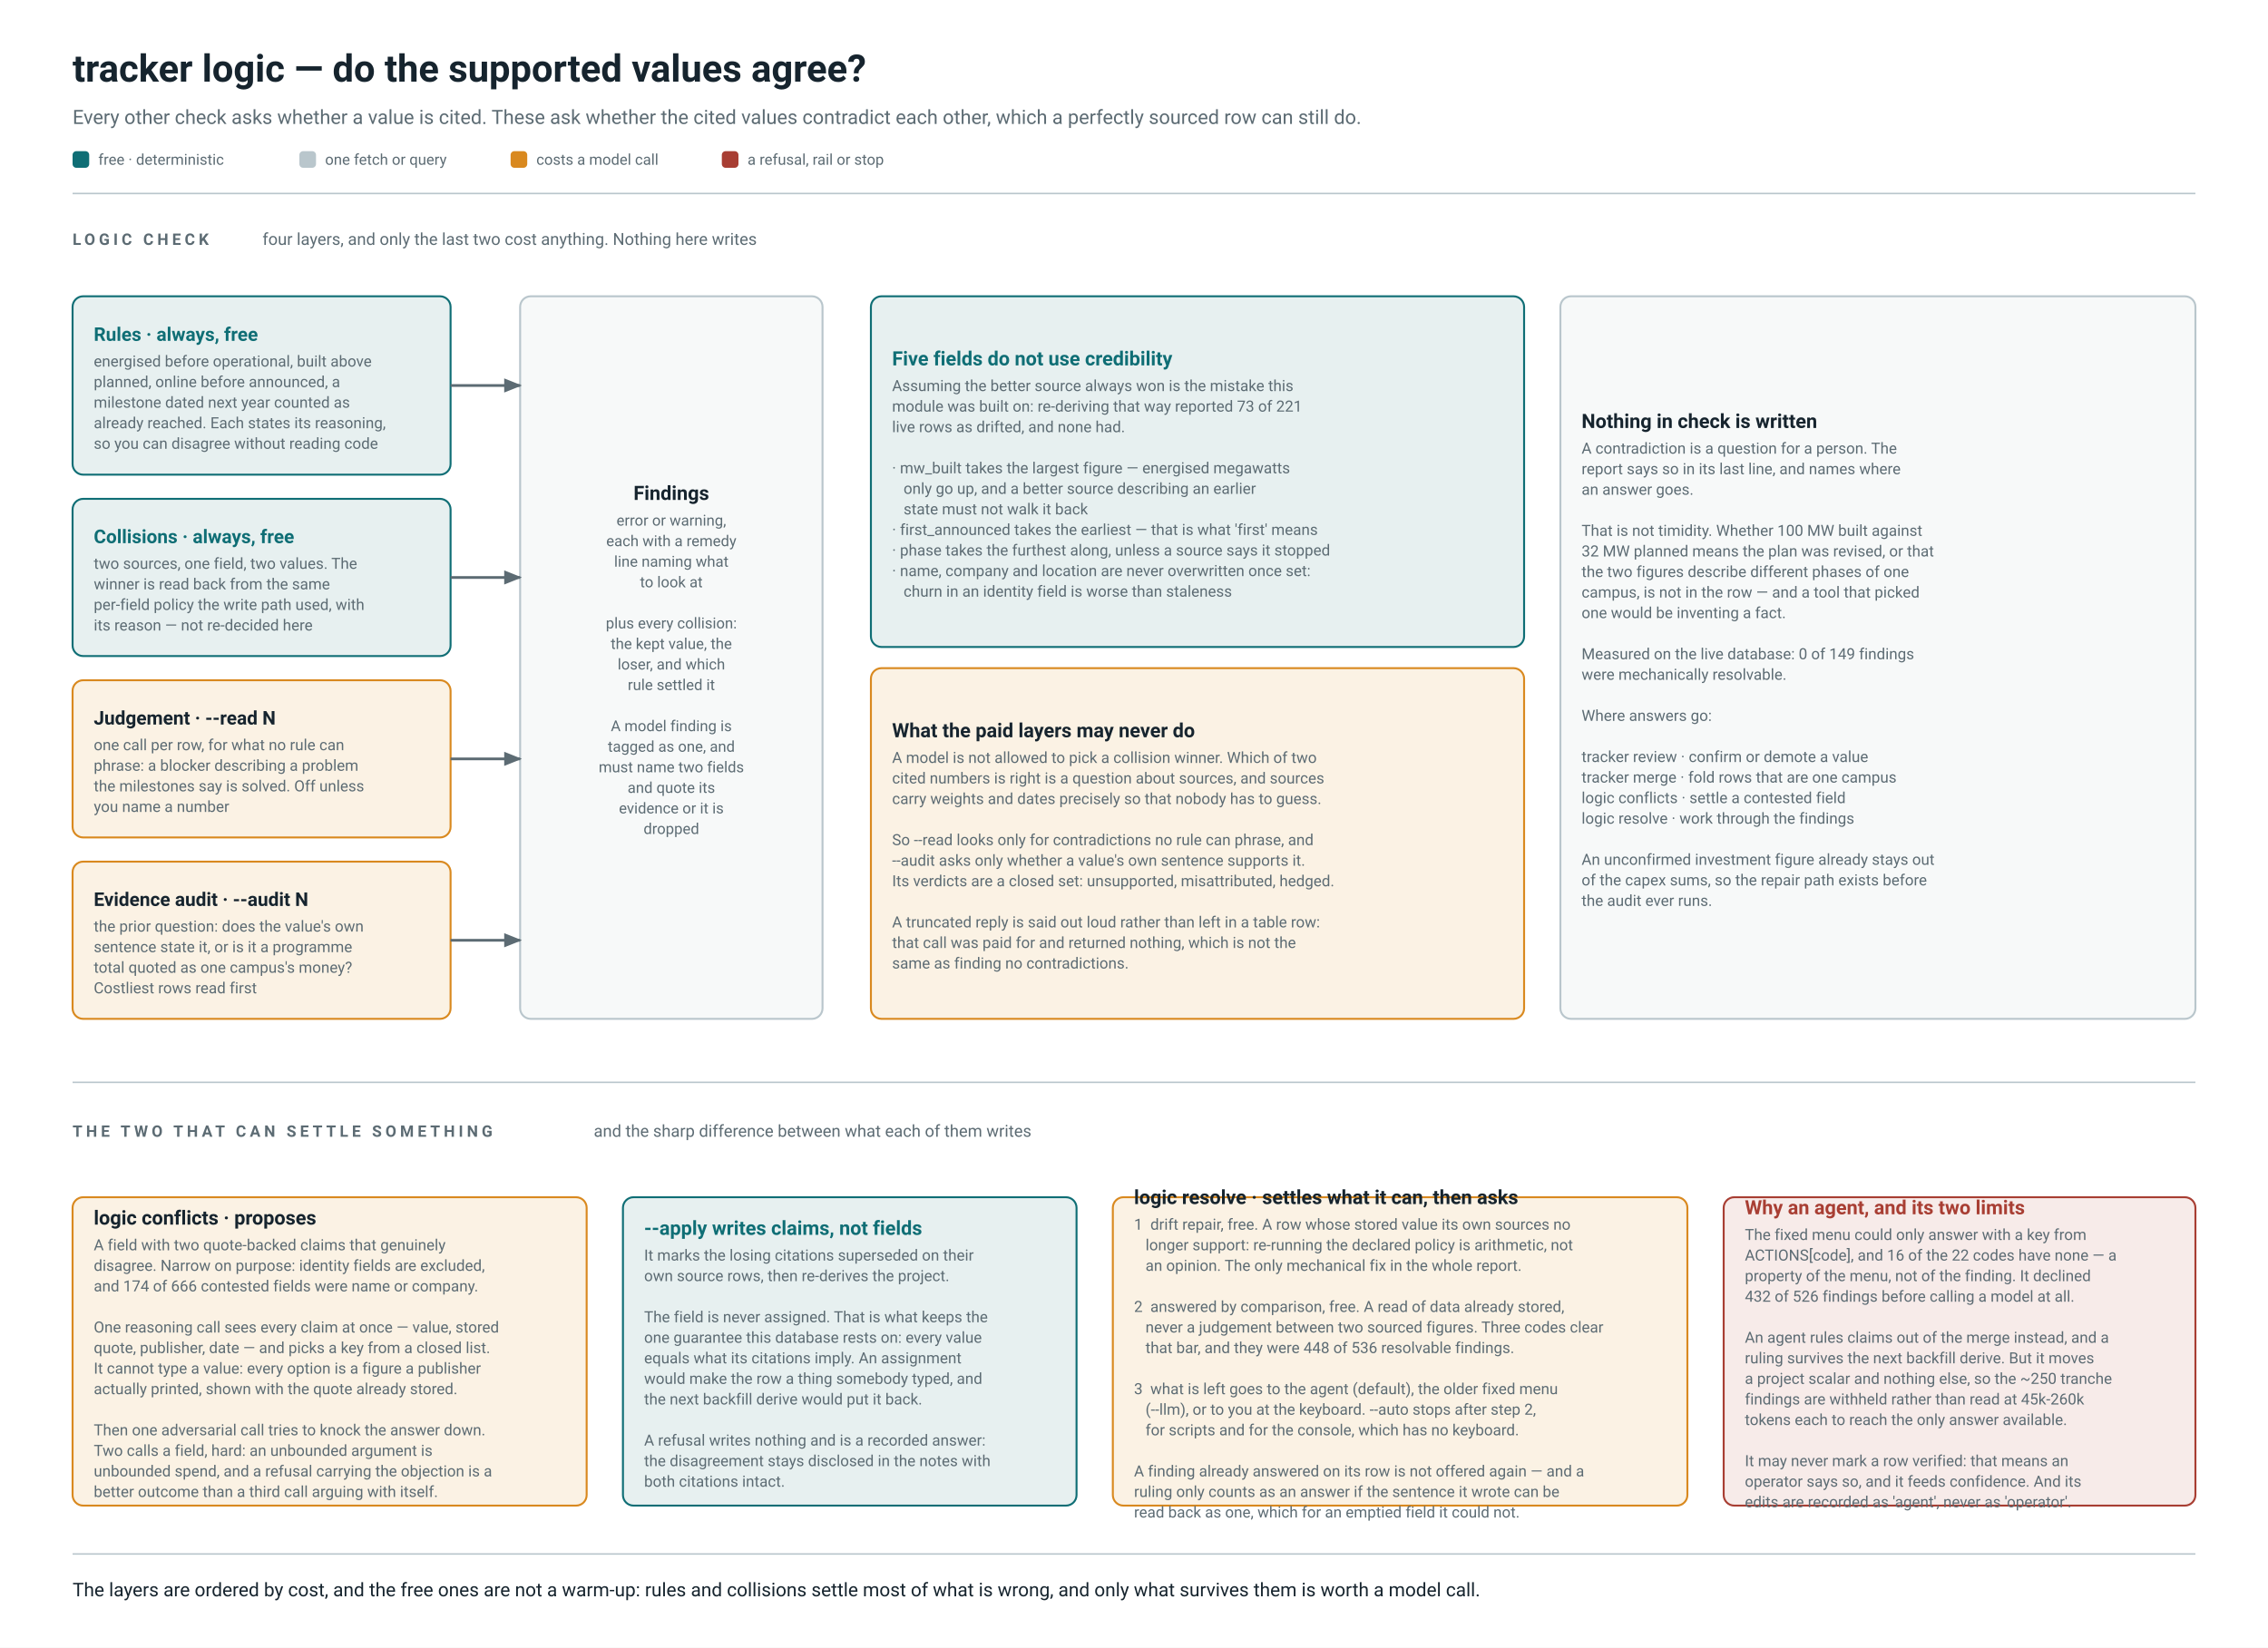
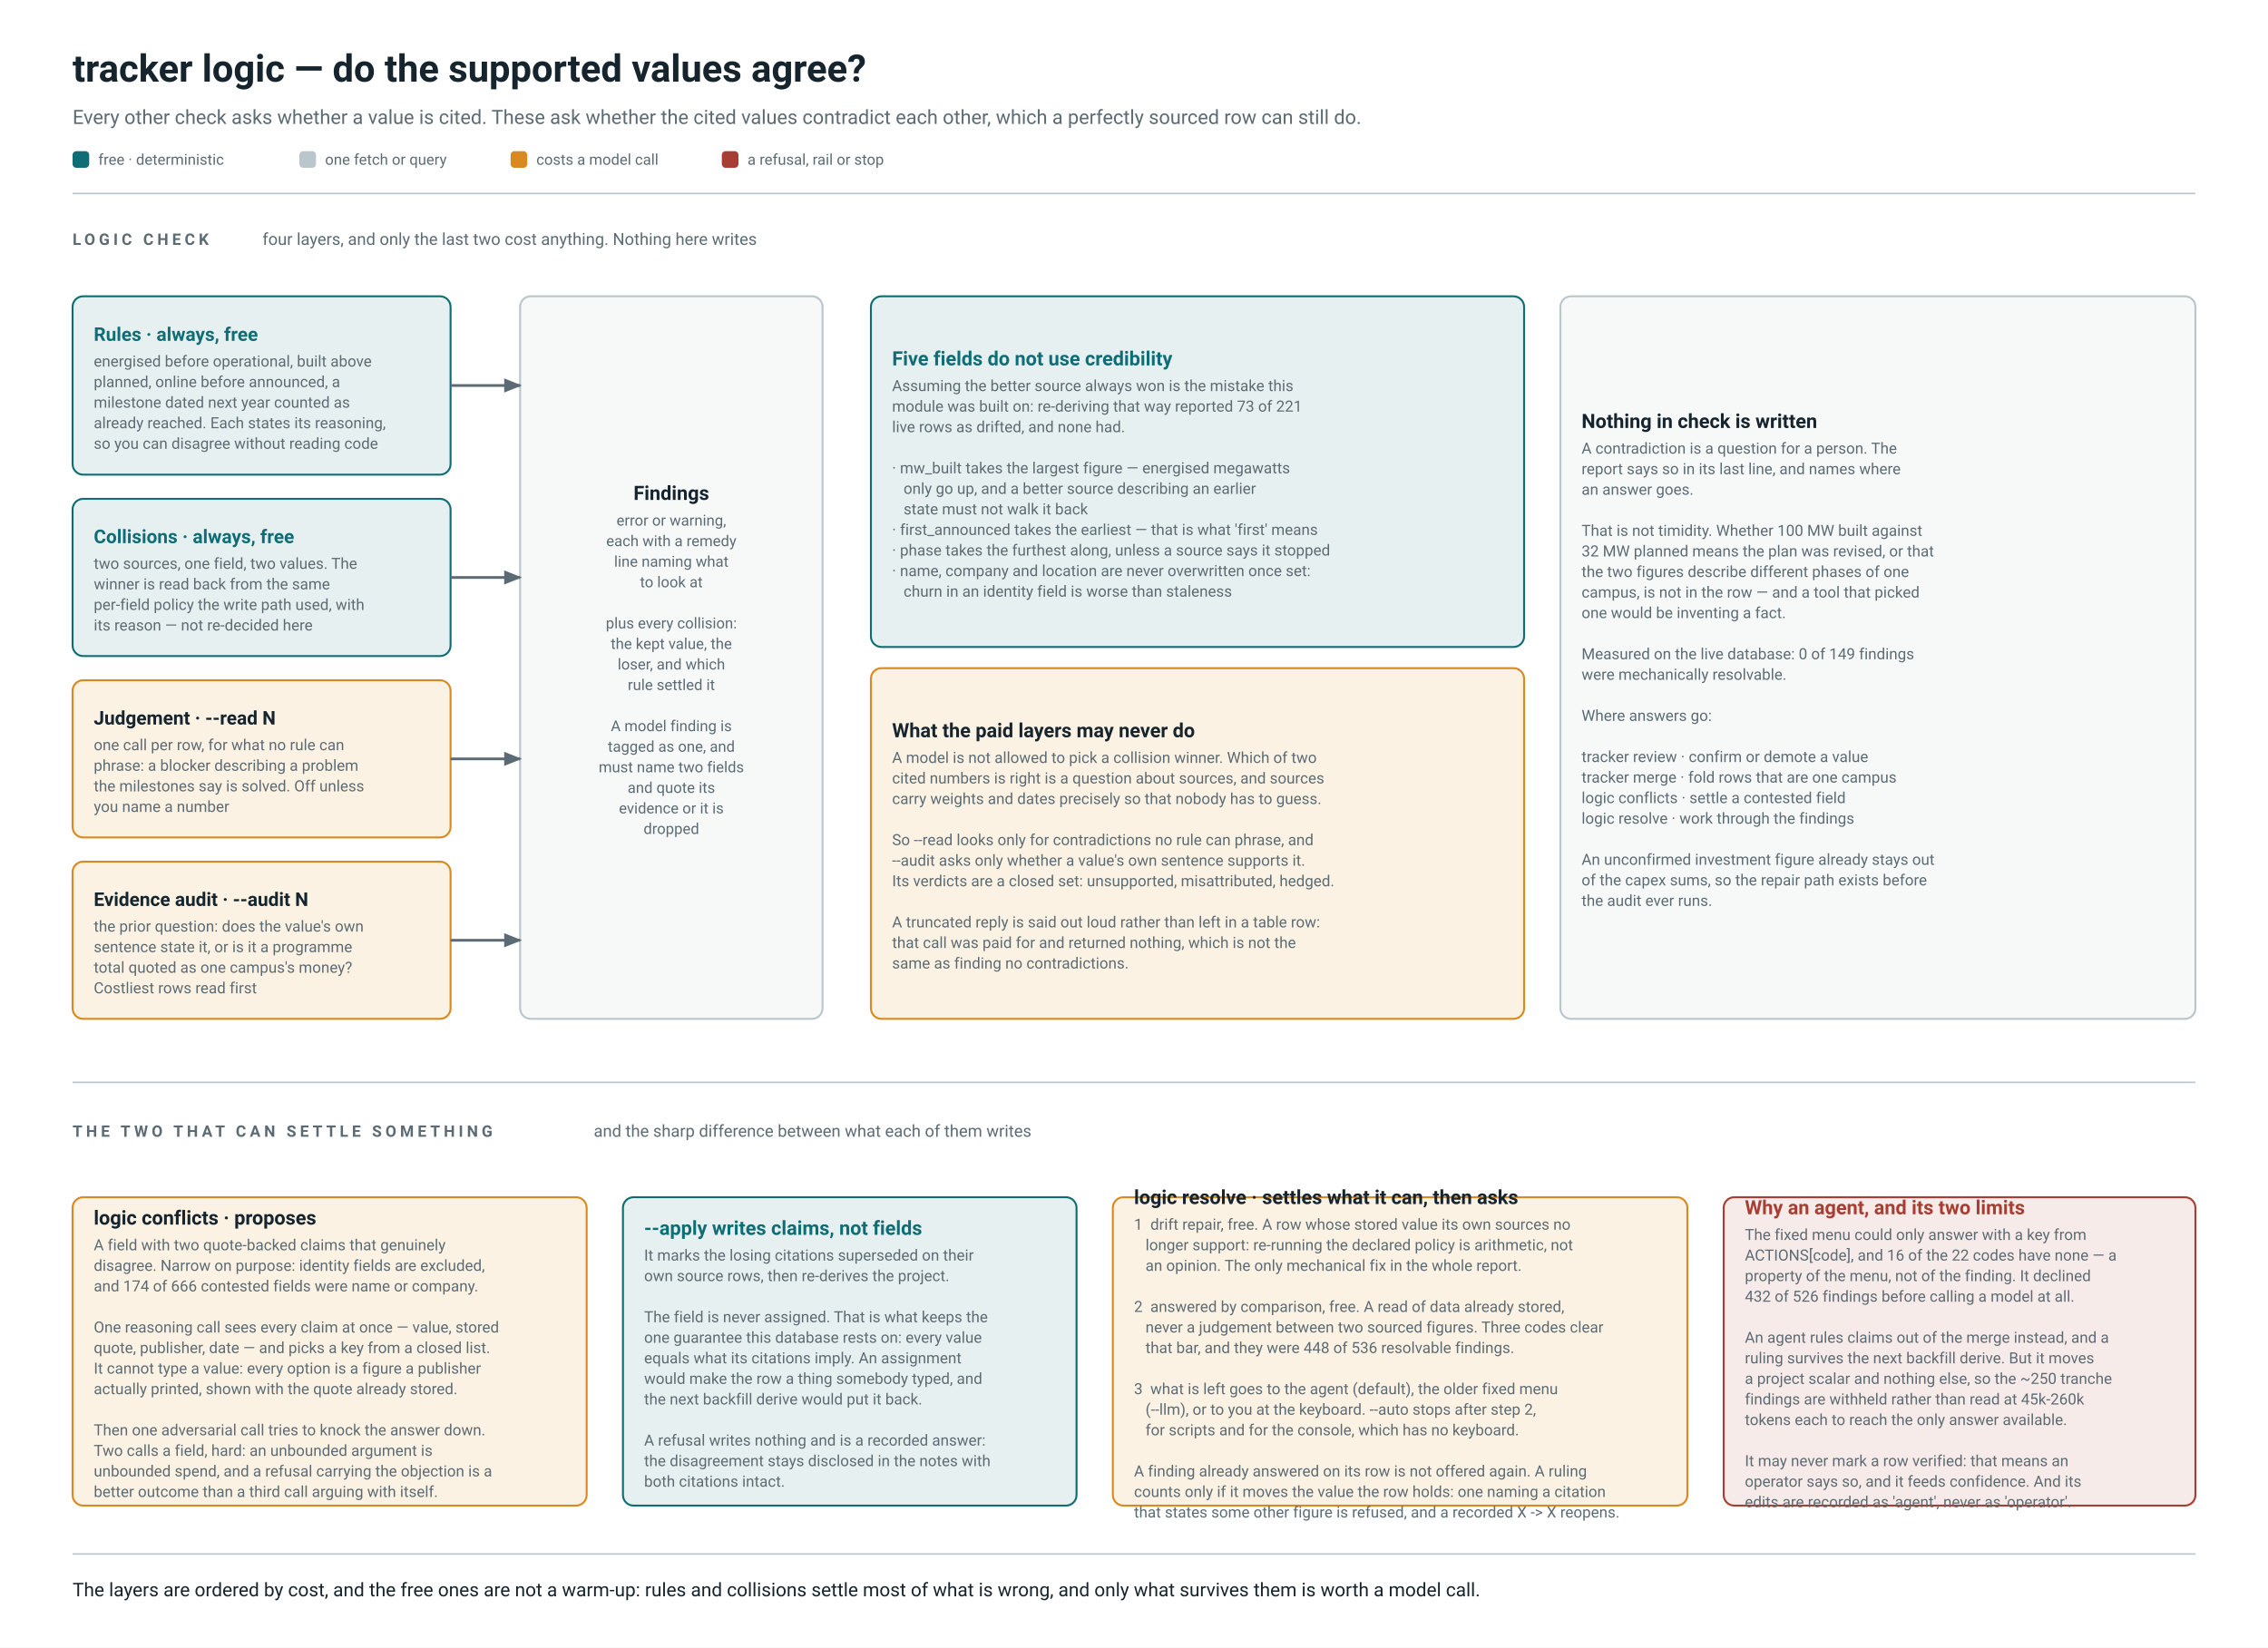
<svg xmlns="http://www.w3.org/2000/svg" width="1500" height="1090" viewBox="0 0 1500 1090" font-family="system-ui,-apple-system,'Segoe UI',Roboto,'Helvetica Neue','DejaVu Sans',Arial,sans-serif">
  <defs>
    <marker id="a5C6B73" viewBox="0 0 10 10" refX="9" refY="5" markerWidth="6.5" markerHeight="6.5" orient="auto-start-reverse">
      <path d="M 0 1 L 10 5 L 0 9 z" fill="#5C6B73" />
    </marker>
  </defs>
  <rect width="1500" height="1090" fill="#FFFFFF" />
  <g font-family="system-ui,-apple-system,'Segoe UI',Roboto,'Helvetica Neue','DejaVu Sans',Arial,sans-serif" xml:space="preserve">
    <text x="48.0" y="54.0" font-size="25" fill="#16242E" text-anchor="start" font-weight="700">tracker logic — do the supported values agree?</text>
    <text x="48.0" y="82.0" font-size="13" fill="#5C6B73" text-anchor="start">Every other check asks whether a value is cited. These ask whether the cited values contradict each other, which a perfectly sourced row can still do.</text>
    <rect x="48.0" y="100.0" width="11" height="11" rx="2.5" fill="#0F6E75" />
    <text x="65.0" y="109.0" font-size="10" fill="#5C6B73" text-anchor="start">free · deterministic</text>
    <rect x="198.0" y="100.0" width="11" height="11" rx="2.5" fill="#B9C6CC" />
    <text x="215.0" y="109.0" font-size="10" fill="#5C6B73" text-anchor="start">one fetch or query</text>
    <rect x="337.7" y="100.0" width="11" height="11" rx="2.5" fill="#D9891F" />
    <text x="354.7" y="109.0" font-size="10" fill="#5C6B73" text-anchor="start">costs a model call</text>
    <rect x="477.4" y="100.0" width="11" height="11" rx="2.5" fill="#A83E33" />
    <text x="494.4" y="109.0" font-size="10" fill="#5C6B73" text-anchor="start">a refusal, rail or stop</text>
    <line x1="48" y1="128" x2="1452" y2="128" stroke="#B9C6CC" stroke-width="1" />
    <text x="48.0" y="162.0" font-size="10.5" fill="#5C6B73" text-anchor="start" font-weight="700" letter-spacing="2.4">LOGIC CHECK</text>
    <text x="173.6" y="162.0" font-size="11" fill="#5C6B73" text-anchor="start">four layers, and only the last two cost anything. Nothing here writes</text>
    <rect x="48.0" y="196.0" width="250.0" height="118.0" rx="7" fill="#E7F0F0" stroke="#0F6E75" stroke-width="1.3" />
    <text x="62.0" y="225.5" font-size="12.5" fill="#0F6E75" text-anchor="left" font-weight="700">Rules · always, free</text>
    <text x="62.0" y="242.5" font-size="10.2" fill="#5C6B73" text-anchor="left">energised before operational, built above</text>
    <text x="62.0" y="256.1" font-size="10.2" fill="#5C6B73" text-anchor="left">planned, online before announced, a</text>
    <text x="62.0" y="269.7" font-size="10.2" fill="#5C6B73" text-anchor="left">milestone dated next year counted as</text>
    <text x="62.0" y="283.3" font-size="10.2" fill="#5C6B73" text-anchor="left">already reached. Each states its reasoning,</text>
    <text x="62.0" y="296.9" font-size="10.2" fill="#5C6B73" text-anchor="left">so you can disagree without reading code</text>
    <rect x="48.0" y="330.0" width="250.0" height="104.0" rx="7" fill="#E7F0F0" stroke="#0F6E75" stroke-width="1.3" />
    <text x="62.0" y="359.3" font-size="12.5" fill="#0F6E75" text-anchor="left" font-weight="700">Collisions · always, free</text>
    <text x="62.0" y="376.3" font-size="10.2" fill="#5C6B73" text-anchor="left">two sources, one field, two values. The</text>
    <text x="62.0" y="389.9" font-size="10.2" fill="#5C6B73" text-anchor="left">winner is read back from the same</text>
    <text x="62.0" y="403.5" font-size="10.2" fill="#5C6B73" text-anchor="left">per-field policy the write path used, with</text>
    <text x="62.0" y="417.1" font-size="10.2" fill="#5C6B73" text-anchor="left">its reason — not re-decided here</text>
    <rect x="48.0" y="450.0" width="250.0" height="104.0" rx="7" fill="#FBF2E4" stroke="#D9891F" stroke-width="1.3" />
    <text x="62.0" y="479.3" font-size="12.5" fill="#16242E" text-anchor="left" font-weight="700">Judgement · --read N</text>
    <text x="62.0" y="496.3" font-size="10.2" fill="#5C6B73" text-anchor="left">one call per row, for what no rule can</text>
    <text x="62.0" y="509.9" font-size="10.2" fill="#5C6B73" text-anchor="left">phrase: a blocker describing a problem</text>
    <text x="62.0" y="523.5" font-size="10.2" fill="#5C6B73" text-anchor="left">the milestones say is solved. Off unless</text>
    <text x="62.0" y="537.1" font-size="10.2" fill="#5C6B73" text-anchor="left">you name a number</text>
    <rect x="48.0" y="570.0" width="250.0" height="104.0" rx="7" fill="#FBF2E4" stroke="#D9891F" stroke-width="1.3" />
    <text x="62.0" y="599.3" font-size="12.5" fill="#16242E" text-anchor="left" font-weight="700">Evidence audit · --audit N</text>
    <text x="62.0" y="616.3" font-size="10.2" fill="#5C6B73" text-anchor="left">the prior question: does the value's own</text>
    <text x="62.0" y="629.9" font-size="10.2" fill="#5C6B73" text-anchor="left">sentence state it, or is it a programme</text>
    <text x="62.0" y="643.5" font-size="10.2" fill="#5C6B73" text-anchor="left">total quoted as one campus's money?</text>
    <text x="62.0" y="657.1" font-size="10.2" fill="#5C6B73" text-anchor="left">Costliest rows read first</text>
    <rect x="344.0" y="196.0" width="200.0" height="478.0" rx="7" fill="#F7F9F9" stroke="#B9C6CC" stroke-width="1.3" />
    <text x="444.0" y="330.7" font-size="13" fill="#16242E" text-anchor="middle" font-weight="700">Findings</text>
    <text x="444.0" y="347.7" font-size="10" fill="#5C6B73" text-anchor="middle">error or warning,</text>
    <text x="444.0" y="361.3" font-size="10" fill="#5C6B73" text-anchor="middle">each with a remedy</text>
    <text x="444.0" y="374.9" font-size="10" fill="#5C6B73" text-anchor="middle">line naming what</text>
    <text x="444.0" y="388.5" font-size="10" fill="#5C6B73" text-anchor="middle">to look at</text>
    <text x="444.0" y="402.1" font-size="10" fill="#5C6B73" text-anchor="middle" />
    <text x="444.0" y="415.7" font-size="10" fill="#5C6B73" text-anchor="middle">plus every collision:</text>
    <text x="444.0" y="429.3" font-size="10" fill="#5C6B73" text-anchor="middle">the kept value, the</text>
    <text x="444.0" y="442.9" font-size="10" fill="#5C6B73" text-anchor="middle">loser, and which</text>
    <text x="444.0" y="456.5" font-size="10" fill="#5C6B73" text-anchor="middle">rule settled it</text>
    <text x="444.0" y="470.1" font-size="10" fill="#5C6B73" text-anchor="middle" />
    <text x="444.0" y="483.7" font-size="10" fill="#5C6B73" text-anchor="middle">A model finding is</text>
    <text x="444.0" y="497.3" font-size="10" fill="#5C6B73" text-anchor="middle">tagged as one, and</text>
    <text x="444.0" y="510.9" font-size="10" fill="#5C6B73" text-anchor="middle">must name two fields</text>
    <text x="444.0" y="524.5" font-size="10" fill="#5C6B73" text-anchor="middle">and quote its</text>
    <text x="444.0" y="538.1" font-size="10" fill="#5C6B73" text-anchor="middle">evidence or it is</text>
    <text x="444.0" y="551.7" font-size="10" fill="#5C6B73" text-anchor="middle">dropped</text>
    <polyline points="298.0,255.0 344.0,255.0" fill="none" stroke="#5C6B73" stroke-width="1.8" stroke-linejoin="round" marker-end="url(#a5C6B73)" />
    <polyline points="298.0,382.0 344.0,382.0" fill="none" stroke="#5C6B73" stroke-width="1.8" stroke-linejoin="round" marker-end="url(#a5C6B73)" />
    <polyline points="298.0,502.0 344.0,502.0" fill="none" stroke="#5C6B73" stroke-width="1.8" stroke-linejoin="round" marker-end="url(#a5C6B73)" />
    <polyline points="298.0,622.0 344.0,622.0" fill="none" stroke="#5C6B73" stroke-width="1.8" stroke-linejoin="round" marker-end="url(#a5C6B73)" />
    <rect x="576.0" y="196.0" width="432.0" height="232.0" rx="7" fill="#E7F0F0" stroke="#0F6E75" stroke-width="1.3" />
    <text x="590.0" y="241.7" font-size="13" fill="#0F6E75" text-anchor="left" font-weight="700">Five fields do not use credibility</text>
    <text x="590.0" y="258.7" font-size="10.2" fill="#5C6B73" text-anchor="left">Assuming the better source always won is the mistake this</text>
    <text x="590.0" y="272.3" font-size="10.2" fill="#5C6B73" text-anchor="left">module was built on: re-deriving that way reported 73 of 221</text>
    <text x="590.0" y="285.9" font-size="10.2" fill="#5C6B73" text-anchor="left">live rows as drifted, and none had.</text>
    <text x="590.0" y="299.5" font-size="10.2" fill="#5C6B73" text-anchor="left" />
    <text x="590.0" y="313.1" font-size="10.2" fill="#5C6B73" text-anchor="left">· mw_built takes the largest figure — energised megawatts</text>
    <text x="590.0" y="326.7" font-size="10.2" fill="#5C6B73" text-anchor="left">   only go up, and a better source describing an earlier</text>
    <text x="590.0" y="340.3" font-size="10.2" fill="#5C6B73" text-anchor="left">   state must not walk it back</text>
    <text x="590.0" y="353.9" font-size="10.2" fill="#5C6B73" text-anchor="left">· first_announced takes the earliest — that is what 'first' means</text>
    <text x="590.0" y="367.5" font-size="10.2" fill="#5C6B73" text-anchor="left">· phase takes the furthest along, unless a source says it stopped</text>
    <text x="590.0" y="381.1" font-size="10.2" fill="#5C6B73" text-anchor="left">· name, company and location are never overwritten once set:</text>
    <text x="590.0" y="394.7" font-size="10.2" fill="#5C6B73" text-anchor="left">   churn in an identity field is worse than staleness</text>
    <rect x="576.0" y="442.0" width="432.0" height="232.0" rx="7" fill="#FBF2E4" stroke="#D9891F" stroke-width="1.3" />
    <text x="590.0" y="487.7" font-size="13" fill="#16242E" text-anchor="left" font-weight="700">What the paid layers may never do</text>
    <text x="590.0" y="504.7" font-size="10.2" fill="#5C6B73" text-anchor="left">A model is not allowed to pick a collision winner. Which of two</text>
    <text x="590.0" y="518.3" font-size="10.2" fill="#5C6B73" text-anchor="left">cited numbers is right is a question about sources, and sources</text>
    <text x="590.0" y="531.9" font-size="10.2" fill="#5C6B73" text-anchor="left">carry weights and dates precisely so that nobody has to guess.</text>
    <text x="590.0" y="545.5" font-size="10.2" fill="#5C6B73" text-anchor="left" />
    <text x="590.0" y="559.1" font-size="10.2" fill="#5C6B73" text-anchor="left">So --read looks only for contradictions no rule can phrase, and</text>
    <text x="590.0" y="572.7" font-size="10.2" fill="#5C6B73" text-anchor="left">--audit asks only whether a value's own sentence supports it.</text>
    <text x="590.0" y="586.3" font-size="10.2" fill="#5C6B73" text-anchor="left">Its verdicts are a closed set: unsupported, misattributed, hedged.</text>
    <text x="590.0" y="599.9" font-size="10.2" fill="#5C6B73" text-anchor="left" />
    <text x="590.0" y="613.5" font-size="10.2" fill="#5C6B73" text-anchor="left">A truncated reply is said out loud rather than left in a table row:</text>
    <text x="590.0" y="627.1" font-size="10.2" fill="#5C6B73" text-anchor="left">that call was paid for and returned nothing, which is not the</text>
    <text x="590.0" y="640.7" font-size="10.2" fill="#5C6B73" text-anchor="left">same as finding no contradictions.</text>
    <rect x="1032.0" y="196.0" width="420.0" height="478.0" rx="7" fill="#F7F9F9" stroke="#B9C6CC" stroke-width="1.3" />
    <text x="1046.0" y="283.1" font-size="13" fill="#16242E" text-anchor="left" font-weight="700">Nothing in check is written</text>
    <text x="1046.0" y="300.1" font-size="10.2" fill="#5C6B73" text-anchor="left">A contradiction is a question for a person. The</text>
    <text x="1046.0" y="313.7" font-size="10.2" fill="#5C6B73" text-anchor="left">report says so in its last line, and names where</text>
    <text x="1046.0" y="327.3" font-size="10.2" fill="#5C6B73" text-anchor="left">an answer goes.</text>
    <text x="1046.0" y="340.9" font-size="10.2" fill="#5C6B73" text-anchor="left" />
    <text x="1046.0" y="354.5" font-size="10.2" fill="#5C6B73" text-anchor="left">That is not timidity. Whether 100 MW built against</text>
    <text x="1046.0" y="368.1" font-size="10.2" fill="#5C6B73" text-anchor="left">32 MW planned means the plan was revised, or that</text>
    <text x="1046.0" y="381.7" font-size="10.2" fill="#5C6B73" text-anchor="left">the two figures describe different phases of one</text>
    <text x="1046.0" y="395.3" font-size="10.2" fill="#5C6B73" text-anchor="left">campus, is not in the row — and a tool that picked</text>
    <text x="1046.0" y="408.9" font-size="10.2" fill="#5C6B73" text-anchor="left">one would be inventing a fact.</text>
    <text x="1046.0" y="422.5" font-size="10.2" fill="#5C6B73" text-anchor="left" />
    <text x="1046.0" y="436.1" font-size="10.2" fill="#5C6B73" text-anchor="left">Measured on the live database: 0 of 149 findings</text>
    <text x="1046.0" y="449.7" font-size="10.2" fill="#5C6B73" text-anchor="left">were mechanically resolvable.</text>
    <text x="1046.0" y="463.3" font-size="10.2" fill="#5C6B73" text-anchor="left" />
    <text x="1046.0" y="476.9" font-size="10.2" fill="#5C6B73" text-anchor="left">Where answers go:</text>
    <text x="1046.0" y="490.5" font-size="10.2" fill="#5C6B73" text-anchor="left" />
    <text x="1046.0" y="504.1" font-size="10.2" fill="#5C6B73" text-anchor="left">tracker review · confirm or demote a value</text>
    <text x="1046.0" y="517.7" font-size="10.2" fill="#5C6B73" text-anchor="left">tracker merge · fold rows that are one campus</text>
    <text x="1046.0" y="531.3" font-size="10.2" fill="#5C6B73" text-anchor="left">logic conflicts · settle a contested field</text>
    <text x="1046.0" y="544.9" font-size="10.2" fill="#5C6B73" text-anchor="left">logic resolve · work through the findings</text>
    <text x="1046.0" y="558.5" font-size="10.2" fill="#5C6B73" text-anchor="left" />
    <text x="1046.0" y="572.1" font-size="10.2" fill="#5C6B73" text-anchor="left">An unconfirmed investment figure already stays out</text>
    <text x="1046.0" y="585.7" font-size="10.2" fill="#5C6B73" text-anchor="left">of the capex sums, so the repair path exists before</text>
    <text x="1046.0" y="599.3" font-size="10.2" fill="#5C6B73" text-anchor="left">the audit ever runs.</text>
    <line x1="48" y1="716" x2="1452" y2="716" stroke="#B9C6CC" stroke-width="1" />
    <text x="48.0" y="752.0" font-size="10.5" fill="#5C6B73" text-anchor="start" font-weight="700" letter-spacing="2.4">THE TWO THAT CAN SETTLE SOMETHING</text>
    <text x="392.7" y="752.0" font-size="11" fill="#5C6B73" text-anchor="start">and the sharp difference between what each of them writes</text>
    <rect x="48.0" y="792.0" width="340.0" height="204.0" rx="7" fill="#FBF2E4" stroke="#D9891F" stroke-width="1.3" />
    <text x="62.0" y="810.1" font-size="13" fill="#16242E" text-anchor="left" font-weight="700">logic conflicts · proposes</text>
    <text x="62.0" y="827.1" font-size="10.2" fill="#5C6B73" text-anchor="left">A field with two quote-backed claims that genuinely</text>
    <text x="62.0" y="840.7" font-size="10.2" fill="#5C6B73" text-anchor="left">disagree. Narrow on purpose: identity fields are excluded,</text>
    <text x="62.0" y="854.3" font-size="10.2" fill="#5C6B73" text-anchor="left">and 174 of 666 contested fields were name or company.</text>
    <text x="62.0" y="867.9" font-size="10.2" fill="#5C6B73" text-anchor="left" />
    <text x="62.0" y="881.5" font-size="10.2" fill="#5C6B73" text-anchor="left">One reasoning call sees every claim at once — value, stored</text>
    <text x="62.0" y="895.1" font-size="10.2" fill="#5C6B73" text-anchor="left">quote, publisher, date — and picks a key from a closed list.</text>
    <text x="62.0" y="908.7" font-size="10.2" fill="#5C6B73" text-anchor="left">It cannot type a value: every option is a figure a publisher</text>
    <text x="62.0" y="922.3" font-size="10.2" fill="#5C6B73" text-anchor="left">actually printed, shown with the quote already stored.</text>
    <text x="62.0" y="935.9" font-size="10.2" fill="#5C6B73" text-anchor="left" />
    <text x="62.0" y="949.5" font-size="10.2" fill="#5C6B73" text-anchor="left">Then one adversarial call tries to knock the answer down.</text>
    <text x="62.0" y="963.1" font-size="10.2" fill="#5C6B73" text-anchor="left">Two calls a field, hard: an unbounded argument is</text>
    <text x="62.0" y="976.7" font-size="10.2" fill="#5C6B73" text-anchor="left">unbounded spend, and a refusal carrying the objection is a</text>
    <text x="62.0" y="990.3" font-size="10.2" fill="#5C6B73" text-anchor="left">better outcome than a third call arguing with itself.</text>
    <rect x="412.0" y="792.0" width="300.0" height="204.0" rx="7" fill="#E7F0F0" stroke="#0F6E75" stroke-width="1.3" />
    <text x="426.0" y="816.9" font-size="13" fill="#0F6E75" text-anchor="left" font-weight="700">--apply writes claims, not fields</text>
    <text x="426.0" y="833.9" font-size="10.2" fill="#5C6B73" text-anchor="left">It marks the losing citations superseded on their</text>
    <text x="426.0" y="847.5" font-size="10.2" fill="#5C6B73" text-anchor="left">own source rows, then re-derives the project.</text>
    <text x="426.0" y="861.1" font-size="10.2" fill="#5C6B73" text-anchor="left" />
    <text x="426.0" y="874.7" font-size="10.2" fill="#5C6B73" text-anchor="left">The field is never assigned. That is what keeps the</text>
    <text x="426.0" y="888.3" font-size="10.2" fill="#5C6B73" text-anchor="left">one guarantee this database rests on: every value</text>
    <text x="426.0" y="901.9" font-size="10.2" fill="#5C6B73" text-anchor="left">equals what its citations imply. An assignment</text>
    <text x="426.0" y="915.5" font-size="10.2" fill="#5C6B73" text-anchor="left">would make the row a thing somebody typed, and</text>
    <text x="426.0" y="929.1" font-size="10.2" fill="#5C6B73" text-anchor="left">the next backfill derive would put it back.</text>
    <text x="426.0" y="942.7" font-size="10.2" fill="#5C6B73" text-anchor="left" />
    <text x="426.0" y="956.3" font-size="10.2" fill="#5C6B73" text-anchor="left">A refusal writes nothing and is a recorded answer:</text>
    <text x="426.0" y="969.9" font-size="10.2" fill="#5C6B73" text-anchor="left">the disagreement stays disclosed in the notes with</text>
    <text x="426.0" y="983.5" font-size="10.2" fill="#5C6B73" text-anchor="left">both citations intact.</text>
    <rect x="736.0" y="792.0" width="380.0" height="204.0" rx="7" fill="#FBF2E4" stroke="#D9891F" stroke-width="1.3" />
    <text x="750.0" y="796.5" font-size="13" fill="#16242E" text-anchor="left" font-weight="700">logic resolve · settles what it can, then asks</text>
    <text x="750.0" y="813.5" font-size="10.2" fill="#5C6B73" text-anchor="left">1  drift repair, free. A row whose stored value its own sources no</text>
    <text x="750.0" y="827.1" font-size="10.2" fill="#5C6B73" text-anchor="left">   longer support: re-running the declared policy is arithmetic, not</text>
    <text x="750.0" y="840.7" font-size="10.2" fill="#5C6B73" text-anchor="left">   an opinion. The only mechanical fix in the whole report.</text>
    <text x="750.0" y="854.3" font-size="10.2" fill="#5C6B73" text-anchor="left" />
    <text x="750.0" y="867.9" font-size="10.2" fill="#5C6B73" text-anchor="left">2  answered by comparison, free. A read of data already stored,</text>
    <text x="750.0" y="881.5" font-size="10.2" fill="#5C6B73" text-anchor="left">   never a judgement between two sourced figures. Three codes clear</text>
    <text x="750.0" y="895.1" font-size="10.2" fill="#5C6B73" text-anchor="left">   that bar, and they were 448 of 536 resolvable findings.</text>
    <text x="750.0" y="908.7" font-size="10.2" fill="#5C6B73" text-anchor="left" />
    <text x="750.0" y="922.3" font-size="10.2" fill="#5C6B73" text-anchor="left">3  what is left goes to the agent (default), the older fixed menu</text>
    <text x="750.0" y="935.9" font-size="10.2" fill="#5C6B73" text-anchor="left">   (--llm), or to you at the keyboard. --auto stops after step 2,</text>
    <text x="750.0" y="949.5" font-size="10.2" fill="#5C6B73" text-anchor="left">   for scripts and for the console, which has no keyboard.</text>
    <text x="750.0" y="963.1" font-size="10.2" fill="#5C6B73" text-anchor="left" />
-     <text x="750.0" y="976.7" font-size="10.2" fill="#5C6B73" text-anchor="left">A finding already answered on its row is not offered again — and a</text>
-     <text x="750.0" y="990.3" font-size="10.2" fill="#5C6B73" text-anchor="left">ruling only counts as an answer if the sentence it wrote can be</text>
-     <text x="750.0" y="1003.9" font-size="10.2" fill="#5C6B73" text-anchor="left">read back as one, which for an emptied field it could not.</text>
+     <text x="750.0" y="976.7" font-size="10.2" fill="#5C6B73" text-anchor="left">A finding already answered on its row is not offered again. A ruling</text>
+     <text x="750.0" y="990.3" font-size="10.2" fill="#5C6B73" text-anchor="left">counts only if it moves the value the row holds: one naming a citation</text>
+     <text x="750.0" y="1003.9" font-size="10.2" fill="#5C6B73" text-anchor="left">that states some other figure is refused, and a recorded X -&gt; X reopens.</text>
    <rect x="1140.0" y="792.0" width="312.0" height="204.0" rx="7" fill="#F7EBE9" stroke="#A83E33" stroke-width="1.3" />
    <text x="1154.0" y="803.3" font-size="13" fill="#A83E33" text-anchor="left" font-weight="700">Why an agent, and its two limits</text>
    <text x="1154.0" y="820.3" font-size="10.2" fill="#5C6B73" text-anchor="left">The fixed menu could only answer with a key from</text>
    <text x="1154.0" y="833.9" font-size="10.2" fill="#5C6B73" text-anchor="left">ACTIONS[code], and 16 of the 22 codes have none — a</text>
    <text x="1154.0" y="847.5" font-size="10.2" fill="#5C6B73" text-anchor="left">property of the menu, not of the finding. It declined</text>
    <text x="1154.0" y="861.1" font-size="10.2" fill="#5C6B73" text-anchor="left">432 of 526 findings before calling a model at all.</text>
    <text x="1154.0" y="874.7" font-size="10.2" fill="#5C6B73" text-anchor="left" />
    <text x="1154.0" y="888.3" font-size="10.2" fill="#5C6B73" text-anchor="left">An agent rules claims out of the merge instead, and a</text>
    <text x="1154.0" y="901.9" font-size="10.2" fill="#5C6B73" text-anchor="left">ruling survives the next backfill derive. But it moves</text>
    <text x="1154.0" y="915.5" font-size="10.2" fill="#5C6B73" text-anchor="left">a project scalar and nothing else, so the ~250 tranche</text>
    <text x="1154.0" y="929.1" font-size="10.2" fill="#5C6B73" text-anchor="left">findings are withheld rather than read at 45k-260k</text>
    <text x="1154.0" y="942.7" font-size="10.2" fill="#5C6B73" text-anchor="left">tokens each to reach the only answer available.</text>
    <text x="1154.0" y="956.3" font-size="10.2" fill="#5C6B73" text-anchor="left" />
    <text x="1154.0" y="969.9" font-size="10.2" fill="#5C6B73" text-anchor="left">It may never mark a row verified: that means an</text>
    <text x="1154.0" y="983.5" font-size="10.2" fill="#5C6B73" text-anchor="left">operator says so, and it feeds confidence. And its</text>
    <text x="1154.0" y="997.1" font-size="10.2" fill="#5C6B73" text-anchor="left">edits are recorded as 'agent', never as 'operator'.</text>
    <line x1="48" y1="1028" x2="1452" y2="1028" stroke="#B9C6CC" stroke-width="1" />
    <text x="48.0" y="1056.0" font-size="12.5" fill="#16242E" text-anchor="start">The layers are ordered by cost, and the free ones are not a warm-up: rules and collisions settle most of what is wrong, and only what survives them is worth a model call.</text>
  </g>
</svg>
